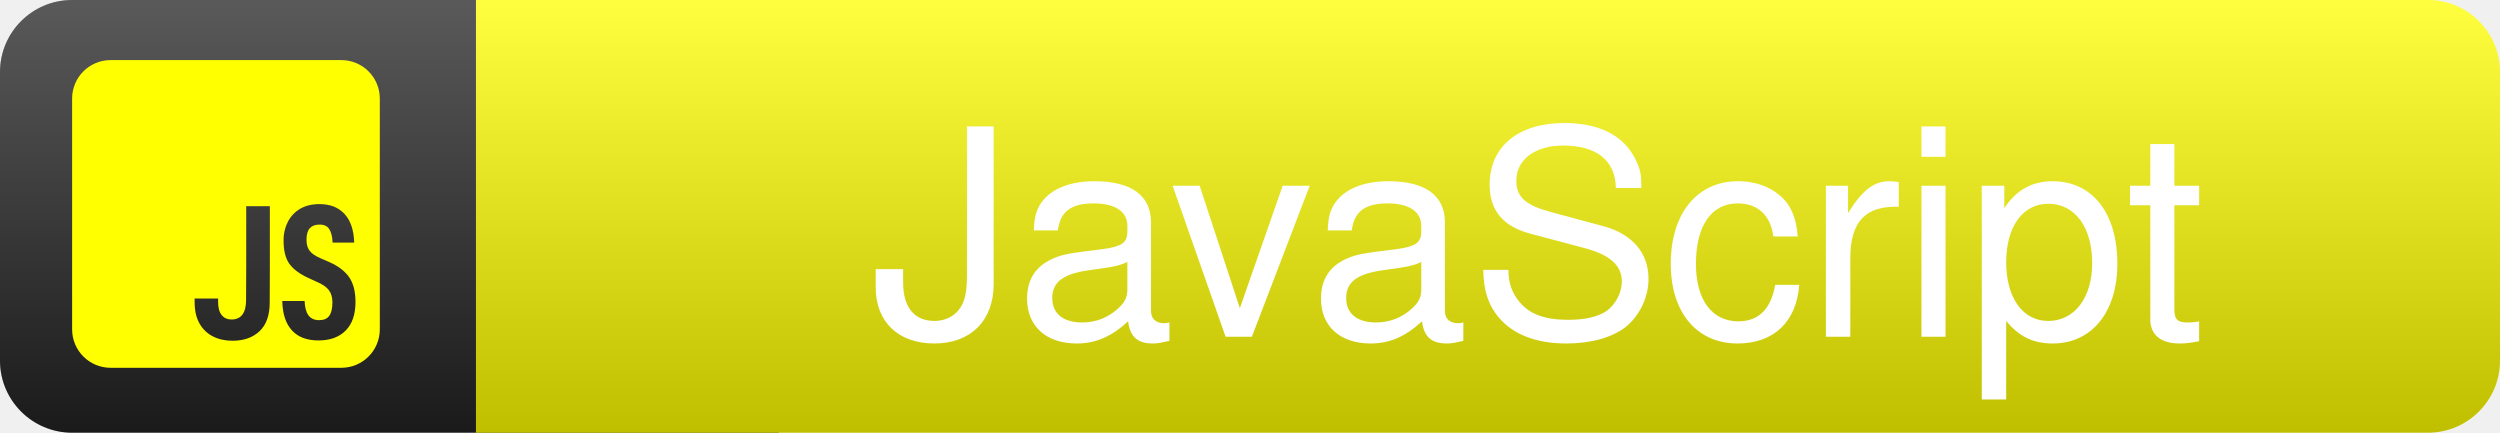
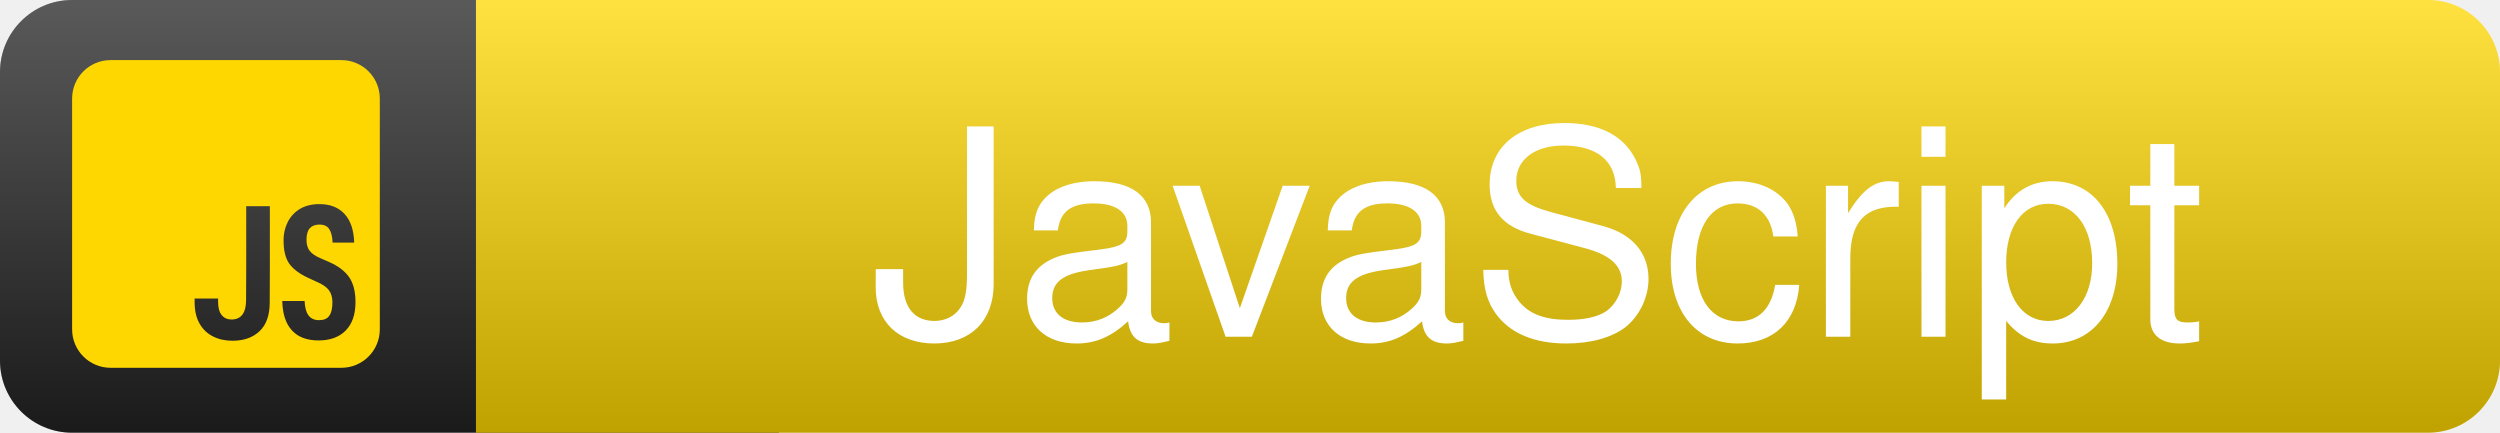
<svg xmlns="http://www.w3.org/2000/svg" viewBox="0 0 104 18" width="104" height="18" role="img" aria-label="javaScript" preserveAspectRatio="xMidYMid meet">
  <defs>
    <clipPath id="r">
      <rect width="104" height="18" rx="3" />
    </clipPath>
    <linearGradient id="g" x2="0" y2="1">
      <stop offset="0" stop-color="#fff" stop-opacity=".25" />
      <stop offset="1" stop-opacity=".25" stop-color="#000" />
    </linearGradient>
  </defs>
  <g clip-path="url(#r)">
    <rect width="32.4" height="18" fill="#232323" />
-     <rect x="19.8" width="84.6" height="18" fill="#FFFF00" />
+     <rect x="19.8" width="84.6" height="18" fill="#FFD700" />
    <rect width="104.8" height="18" fill="url(#g)" />
  </g>
-   <path transform="translate(3, 2.5) scale(0.8)" fill="#FFFF00" d="M14 0a2 2 0 0 1 2 2v12a2 2 0 0 1-2 2H2a2 2 0 0 1-2-2V2a2 2 0 0 1 2-2zM9.053 7.596v3.127l-.007 1.752q0 .498-.186.752t-.556.263q-.342 0-.528-.234-.185-.234-.185-.684v-.175H6.37v.185q0 .665.253 1.113.255.45.703.674.44.225 1.016.225.88 0 1.406-.498.527-.498.527-1.485l.007-1.752V7.596zm3.808-.108q-.585 0-1.006.244a1.67 1.67 0 0 0-.634.674 2.1 2.1 0 0 0-.225.996q0 .753.293 1.182.303.42.967.732l.469.215q.438.186.625.43.185.244.185.635 0 .478-.166.703-.156.224-.527.224-.361.001-.547-.244-.186-.243-.205-.752h-1.162q.02.996.498 1.524.479.527 1.386.527.909 0 1.417-.518.507-.517.507-1.484 0-.81-.332-1.289t-1.045-.79l-.449-.196q-.39-.166-.556-.381-.166-.214-.166-.576 0-.4.165-.596.177-.195.508-.195.361 0 .508.234.156.234.176.703h1.123q-.03-.976-.498-1.484-.47-.518-1.309-.518" />
+   <path transform="translate(3, 2.5) scale(0.8)" fill="#FFD700" d="M14 0a2 2 0 0 1 2 2v12a2 2 0 0 1-2 2H2a2 2 0 0 1-2-2V2a2 2 0 0 1 2-2zM9.053 7.596v3.127l-.007 1.752q0 .498-.186.752t-.556.263q-.342 0-.528-.234-.185-.234-.185-.684v-.175H6.37v.185q0 .665.253 1.113.255.45.703.674.44.225 1.016.225.88 0 1.406-.498.527-.498.527-1.485l.007-1.752V7.596zm3.808-.108q-.585 0-1.006.244a1.67 1.67 0 0 0-.634.674 2.1 2.1 0 0 0-.225.996q0 .753.293 1.182.303.42.967.732l.469.215q.438.186.625.43.185.244.185.635 0 .478-.166.703-.156.224-.527.224-.361.001-.547-.244-.186-.243-.205-.752h-1.162q.02.996.498 1.524.479.527 1.386.527.909 0 1.417-.518.507-.517.507-1.484 0-.81-.332-1.289t-1.045-.79l-.449-.196q-.39-.166-.556-.381-.166-.214-.166-.576 0-.4.165-.596.177-.195.508-.195.361 0 .508.234.156.234.176.703h1.123q-.03-.976-.498-1.484-.47-.518-1.309-.518" />
  <text x="64" y="10" font-size="12" font-family="-apple-system, BlinkMacSystemFont, 'Segoe UI', Helvetica, Arial, sans-serif" fill="#fff" text-anchor="middle" dominant-baseline="middle">JavaScript</text>
</svg>
